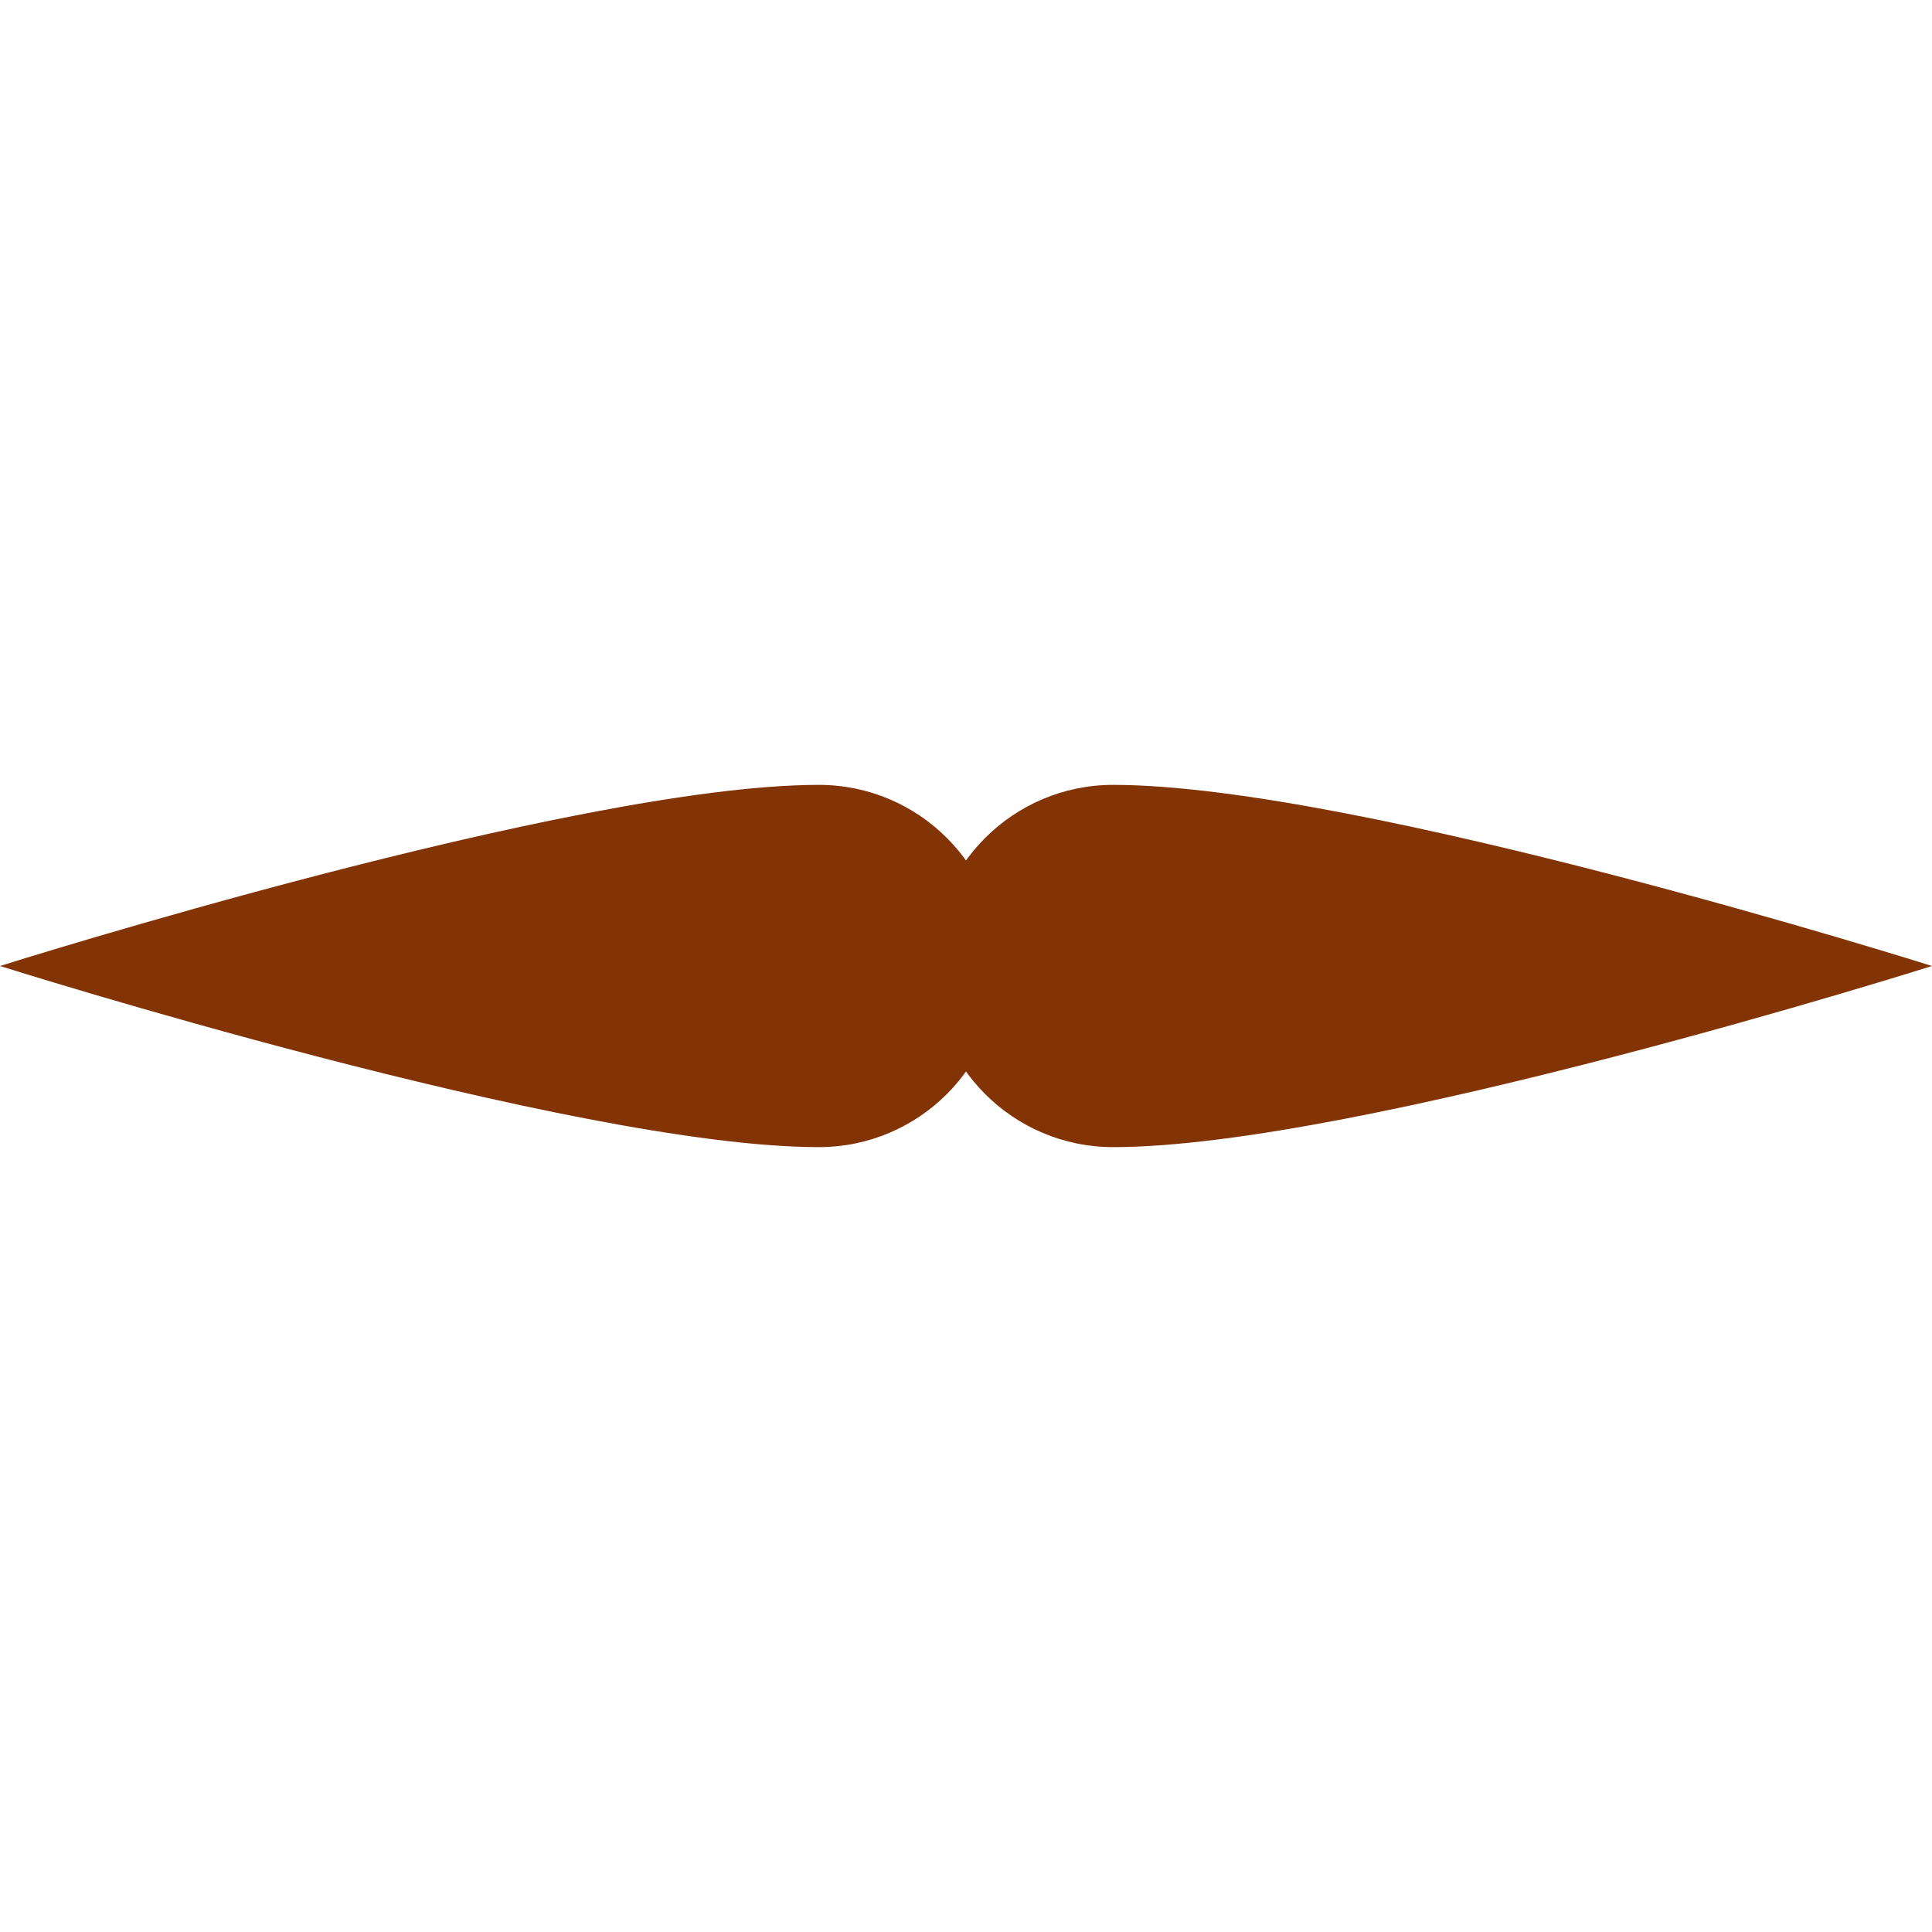
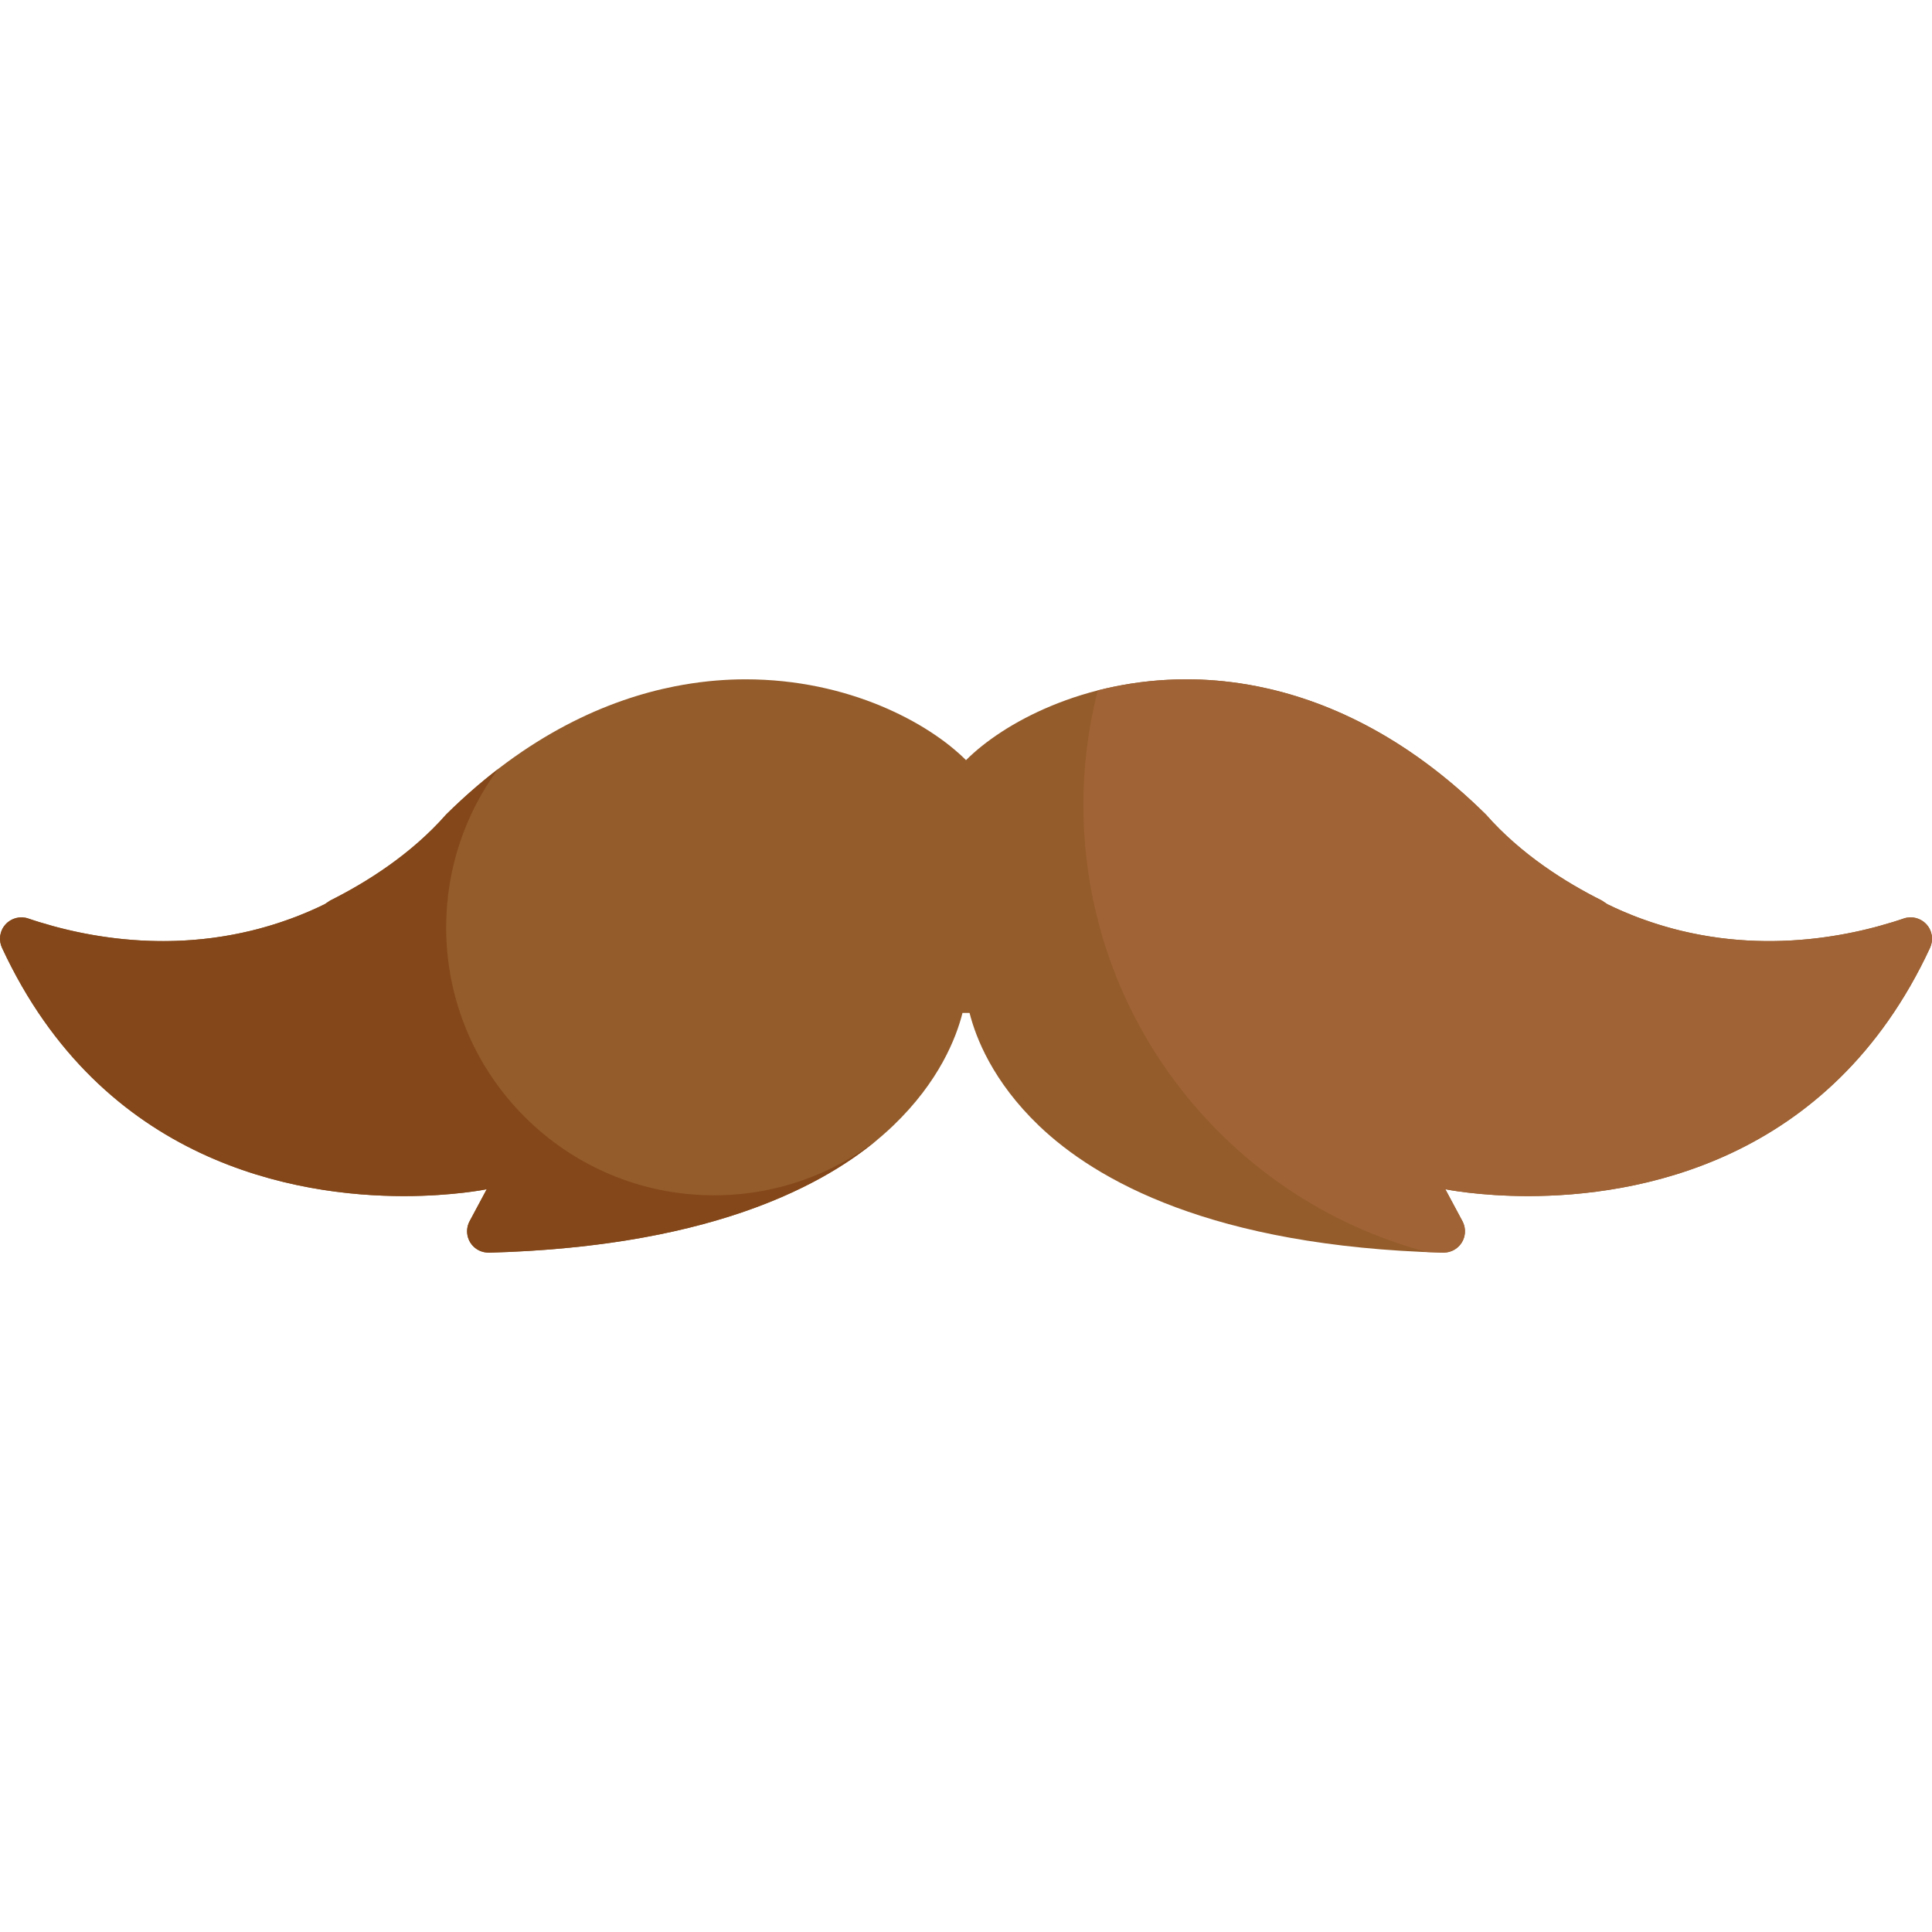
- <svg xmlns="http://www.w3.org/2000/svg" width="100%" height="100%" viewBox="0 0 512 512" version="1.1" xml:space="preserve" style="fill-rule:evenodd;clip-rule:evenodd;stroke-linejoin:round;stroke-miterlimit:2;">
-   <path d="M0,256c0,0 151.9,48 217,48c26.492,0 48,-21.508 48,-48c0,-26.492 -21.508,-48 -48,-48c-65.1,0 -217,48 -217,48Z" style="fill:#833406;" />
-   <path d="M512,256c0,0 -151.9,48 -217,48c-26.492,0 -48,-21.508 -48,-48c0,-26.492 21.508,-48 48,-48c65.1,0 217,48 217,48Z" style="fill:#833406;" />
+ <svg xmlns="http://www.w3.org/2000/svg" version="1.1" id="Layer_1" x="0px" y="0px" viewBox="0 0 512.004 512.004" style="enable-background:new 0 0 512.004 512.004;" xml:space="preserve">
+   <path style="fill:#945C2B;" d="M511.981,248.274c-0.011-0.113-0.01-0.227-0.026-0.339c-0.007-0.049-0.025-0.095-0.032-0.144  c-0.134-0.755-0.41-1.483-0.842-2.137c-0.014-0.02-0.031-0.039-0.044-0.058c-0.142-0.21-0.297-0.415-0.469-0.607  c-0.015-0.017-0.032-0.029-0.046-0.045c-1.516-1.648-3.861-2.253-5.986-1.535l-0.02,0.007l-0.368,0.125  c-0.016,0.006-0.033,0.011-0.049,0.016c-0.346,0.116-0.71,0.236-1.126,0.37l-0.154,0.05c-0.424,0.137-0.875,0.279-1.257,0.397  l-0.058,0.017c-0.009,0.002-0.017,0.006-0.025,0.008l-0.079,0.022l-3.379,0.982l-1.56,0.416c-0.509,0.133-1.033,0.264-1.532,0.385  l-0.023,0.006c-0.005,0.001-0.008,0.002-0.011,0.003l-0.208,0.049l-0.067,0.016c-0.445,0.108-0.847,0.203-1.241,0.292  c-0.039,0.009-0.08,0.019-0.121,0.028l-0.215,0.049l-0.284,0.065c-0.448,0.099-0.823,0.181-1.189,0.259l-0.648,0.136  c-0.383,0.079-0.77,0.155-1.156,0.231l-0.606,0.119c-0.003,0.001-0.007,0.001-0.009,0.001l-0.02,0.003  c-0.21,0.04-0.445,0.082-0.668,0.121c-0.257,0.048-0.511,0.095-0.775,0.142l-0.321,0.058c-0.599,0.103-1.207,0.203-1.779,0.293  l-0.014,0.002c-0.011,0.001-0.022,0.003-0.031,0.005l-0.56,0.084c-0.071,0.01-0.144,0.02-0.214,0.031  c-0.363,0.054-0.726,0.109-1.074,0.157l-0.429,0.058l-0.315,0.043c-0.265,0.035-0.544,0.069-0.82,0.104  c-0.131,0.017-0.264,0.034-0.395,0.05l-0.562,0.067l-0.197,0.024c-0.42,0.048-0.875,0.096-1.335,0.144l-0.347,0.035l-0.254,0.026  c-0.009,0.001-0.018,0.001-0.025,0.002l-0.017,0.001c-0.263,0.025-0.551,0.048-0.826,0.071c-0.365,0.033-0.736,0.069-1.087,0.096  l-0.02,0.001c-0.005,0-0.007,0.001-0.009,0.001l-0.128,0.009l-0.232,0.017c-0.556,0.041-1.114,0.079-1.646,0.111l-0.029,0.002  l-0.725,0.039c-0.383,0.02-0.776,0.037-1.175,0.054c-0.053,0.002-0.112,0.006-0.164,0.008h-0.009c-0.009,0-0.019,0.001-0.028,0.001  l-0.454,0.016l-0.315,0.011c-0.007,0-0.014,0.001-0.02,0.001h-0.002c-0.436,0.014-0.897,0.025-1.369,0.034l-0.614,0.01l-0.139,0.002  c0,0-0.002,0-0.003,0l-0.029,0.001c-0.279,0.003-0.591,0.003-0.902,0.005c-0.052,0-0.105,0.001-0.156,0.001h-0.009  c-0.002,0-0.002,0-0.005,0h-0.044l-0.668-0.001l-0.164,0.001h-0.019h-0.01h-0.025l-0.142-0.001c-0.595-0.006-1.23-0.02-1.866-0.039  c-0.066-0.001-0.138-0.001-0.203-0.003h-0.007c-0.016-0.001-0.028-0.001-0.043-0.001l-0.477-0.019l-0.168-0.006  c-0.519-0.019-1.037-0.041-1.525-0.066l-0.007-0.001c-0.006,0-0.011,0-0.016,0l-0.845-0.049c-0.167-0.01-0.334-0.023-0.502-0.034  c-0.301-0.019-0.604-0.039-0.896-0.06l-0.248-0.019l-0.657-0.051c-0.404-0.034-0.836-0.075-1.266-0.117  c-0.077-0.007-0.153-0.014-0.23-0.022l-0.75-0.074c-0.005-0.001-0.009-0.001-0.014-0.001l-0.02-0.001  c-0.011-0.001-0.025-0.003-0.037-0.005c-0.721-0.076-1.445-0.161-2.115-0.247l-0.054-0.007c-0.01-0.001-0.022-0.002-0.029-0.003  l-0.223-0.032l-0.128-0.018c-0.646-0.086-1.288-0.177-1.886-0.269l-0.023-0.003c-0.01-0.001-0.019-0.002-0.027-0.003l-0.81-0.13  c-0.506-0.083-1.016-0.168-1.527-0.259l-0.927-0.171c-0.401-0.076-0.821-0.16-1.237-0.245c-0.077-0.016-0.155-0.029-0.232-0.045  l-0.889-0.185c-0.005,0-0.009-0.001-0.014-0.002l-0.018-0.003c-0.346-0.074-0.718-0.161-1.084-0.245  c-0.223-0.052-0.438-0.096-0.668-0.151l-0.582-0.134c-0.002,0-0.002-0.001-0.005-0.001l-0.053-0.012  c-0.469-0.113-0.968-0.24-1.471-0.37c-0.261-0.068-0.523-0.135-0.776-0.203l-0.116-0.032l-0.646-0.179  c-0.127-0.035-0.255-0.073-0.382-0.109c-0.431-0.12-0.864-0.24-1.267-0.359l-0.791-0.24l-0.18-0.054  c-0.053-0.017-0.111-0.035-0.165-0.052c-0.478-0.148-0.915-0.286-1.324-0.419c-0.011-0.003-0.022-0.007-0.032-0.01l-0.404-0.134  l-0.518-0.17c-0.011-0.003-0.02-0.007-0.028-0.01l-0.014-0.005c-0.499-0.168-1.031-0.355-1.571-0.546l-0.293-0.104l-0.543-0.194  c-0.002-0.001-0.005-0.002-0.008-0.003l-0.043-0.015c-0.414-0.152-0.843-0.313-1.277-0.478c-0.349-0.134-0.693-0.266-1.026-0.399  l-0.284-0.117c-0.789-0.317-1.499-0.612-2.161-0.895l-0.929-0.408c-0.526-0.231-1.054-0.468-1.518-0.682l-0.033-0.016  c-0.012-0.006-0.023-0.01-0.034-0.016l-1.594-0.761l-0.124-0.059v-0.001l-0.002-0.001l-1.464-0.975  c-9.503-4.754-21.409-12.185-30.742-22.817c-21.5-21.225-42.873-30.434-60.526-33.935c-0.002-0.001-0.005-0.001-0.007-0.001  c-0.762-0.151-1.518-0.291-2.266-0.421c-0.031-0.006-0.061-0.01-0.091-0.015c-0.719-0.125-1.434-0.24-2.139-0.347  c-0.066-0.01-0.129-0.018-0.194-0.027c-0.671-0.1-1.336-0.193-1.993-0.278c-0.101-0.012-0.201-0.023-0.302-0.035  c-0.617-0.077-1.233-0.15-1.839-0.214c-0.146-0.016-0.288-0.027-0.433-0.042c-0.559-0.057-1.114-0.111-1.662-0.156  c-0.189-0.016-0.373-0.027-0.562-0.042c-0.496-0.039-0.995-0.077-1.484-0.108c-0.25-0.016-0.493-0.025-0.74-0.039  c-0.419-0.023-0.842-0.048-1.255-0.065c-0.351-0.015-0.696-0.022-1.043-0.032c-0.3-0.009-0.603-0.022-0.898-0.027  c-0.641-0.012-1.271-0.019-1.893-0.019c-27.317,0-48.55,11.538-58.43,21.418l0,0c-9.881-9.881-31.113-21.418-58.431-21.418  c-0.621,0-1.252,0.007-1.892,0.019c-0.296,0.006-0.598,0.018-0.898,0.027c-0.348,0.01-0.691,0.018-1.043,0.032  c-0.414,0.017-0.836,0.042-1.255,0.065c-0.248,0.014-0.491,0.023-0.74,0.039c-0.489,0.031-0.987,0.069-1.484,0.108  c-0.189,0.015-0.373,0.026-0.562,0.042c-0.547,0.045-1.104,0.1-1.662,0.156c-0.145,0.015-0.287,0.026-0.433,0.042  c-0.606,0.063-1.221,0.137-1.839,0.214c-0.102,0.012-0.202,0.023-0.303,0.035c-0.658,0.084-1.322,0.178-1.993,0.278  c-0.065,0.01-0.128,0.018-0.194,0.027c-0.705,0.106-1.42,0.222-2.139,0.347c-0.029,0.005-0.06,0.009-0.091,0.015  c-0.748,0.13-1.503,0.271-2.266,0.421c-0.002,0.001-0.005,0.001-0.007,0.001c-17.653,3.501-39.025,12.71-60.526,33.935  c-9.333,10.632-21.239,18.063-30.742,22.817l-1.464,0.975l-0.002,0.001v0.001l-0.123,0.059l-1.594,0.761  c-0.012,0.006-0.024,0.01-0.034,0.016l-0.033,0.016c-0.465,0.214-0.994,0.451-1.518,0.682l-0.929,0.408  c-0.662,0.283-1.372,0.577-2.161,0.895l-0.284,0.117c-0.333,0.133-0.68,0.265-1.026,0.399c-0.434,0.165-0.863,0.326-1.277,0.478  l-0.043,0.015c-0.003,0.001-0.006,0.002-0.008,0.003l-0.544,0.194l-0.292,0.104c-0.539,0.191-1.073,0.378-1.571,0.546l-0.014,0.005  c-0.009,0.003-0.018,0.007-0.028,0.01l-0.518,0.17l-0.404,0.134c-0.011,0.003-0.022,0.007-0.032,0.01  c-0.409,0.134-0.846,0.271-1.324,0.419c-0.056,0.017-0.113,0.036-0.165,0.052l-0.181,0.054l-0.79,0.24  c-0.402,0.119-0.836,0.239-1.267,0.359c-0.127,0.036-0.255,0.074-0.382,0.109l-0.646,0.179l-0.116,0.032  c-0.253,0.068-0.514,0.135-0.776,0.203c-0.503,0.13-1.002,0.257-1.471,0.37l-0.054,0.012c-0.001,0.001-0.001,0.001-0.003,0.001  l-0.582,0.134c-0.23,0.054-0.445,0.1-0.668,0.151c-0.366,0.084-0.739,0.171-1.084,0.245l-0.018,0.003  c-0.005,0.001-0.009,0.002-0.014,0.002l-0.889,0.185c-0.077,0.016-0.155,0.029-0.232,0.045c-0.416,0.085-0.836,0.169-1.237,0.245  l-0.927,0.171c-0.511,0.091-1.02,0.177-1.527,0.259l-0.81,0.13c-0.009,0.001-0.018,0.002-0.028,0.003l-0.022,0.003  c-0.598,0.092-1.241,0.184-1.886,0.269l-0.128,0.018l-0.223,0.032c-0.01,0.001-0.02,0.002-0.029,0.003l-0.054,0.007  c-0.671,0.086-1.395,0.17-2.115,0.247c-0.014,0.001-0.026,0.003-0.037,0.005l-0.02,0.001c-0.005,0.001-0.009,0.001-0.014,0.001  l-0.75,0.074c-0.077,0.008-0.154,0.014-0.23,0.022c-0.429,0.042-0.861,0.083-1.266,0.117l-0.657,0.051l-0.248,0.019  c-0.292,0.022-0.595,0.041-0.896,0.06c-0.169,0.011-0.336,0.024-0.502,0.034l-0.845,0.049c-0.005,0-0.01,0-0.016,0l-0.007,0.001  c-0.488,0.025-1.006,0.048-1.525,0.066l-0.168,0.006l-0.477,0.019c-0.015,0-0.027,0-0.043,0.001h-0.007  c-0.065,0.002-0.137,0.002-0.203,0.003c-0.637,0.018-1.271,0.032-1.866,0.039l-0.142,0.001h-0.024h-0.01h-0.019l-0.164-0.001  l-0.668,0.001h-0.044c-0.002,0-0.002,0-0.005,0h-0.009c-0.051,0-0.104-0.001-0.156-0.001c-0.31-0.001-0.623-0.001-0.902-0.005  l-0.029-0.001c-0.001,0-0.003,0-0.003,0l-0.139-0.002l-0.615-0.01c-0.471-0.009-0.931-0.02-1.368-0.034h-0.002  c-0.007,0-0.014-0.001-0.02-0.001l-0.315-0.011l-0.454-0.016c-0.011-0.001-0.02-0.001-0.028-0.001h-0.009  c-0.052-0.002-0.111-0.006-0.164-0.008c-0.399-0.017-0.792-0.034-1.175-0.054l-0.725-0.039l-0.029-0.002  c-0.532-0.032-1.091-0.069-1.646-0.111l-0.232-0.017l-0.128-0.009c-0.002,0-0.006-0.001-0.009-0.001l-0.02-0.001  c-0.35-0.027-0.722-0.063-1.087-0.096c-0.274-0.024-0.562-0.046-0.826-0.071l-0.017-0.001c-0.008-0.001-0.017-0.001-0.025-0.002  l-0.254-0.026l-0.347-0.035c-0.46-0.048-0.915-0.096-1.335-0.144l-0.197-0.024l-0.562-0.067c-0.13-0.016-0.263-0.034-0.395-0.05  c-0.275-0.035-0.554-0.069-0.82-0.104l-0.315-0.043l-0.431-0.058c-0.348-0.049-0.71-0.103-1.073-0.157  c-0.071-0.01-0.144-0.02-0.214-0.031l-0.56-0.084c-0.01-0.001-0.02-0.003-0.031-0.005l-0.014-0.002  c-0.573-0.091-1.179-0.189-1.779-0.293l-0.321-0.058c-0.263-0.048-0.518-0.094-0.775-0.142c-0.222-0.041-0.458-0.082-0.668-0.121  l-0.02-0.003c-0.002-0.001-0.006-0.001-0.009-0.001l-0.606-0.119c-0.385-0.076-0.773-0.152-1.155-0.231l-0.648-0.136  c-0.366-0.078-0.742-0.161-1.188-0.259l-0.286-0.065l-0.214-0.049c-0.04-0.009-0.082-0.019-0.12-0.028  c-0.393-0.09-0.795-0.185-1.241-0.292l-0.067-0.016l-0.208-0.049c-0.003-0.001-0.007-0.002-0.011-0.003l-0.023-0.006  c-0.497-0.121-1.022-0.254-1.532-0.385l-1.56-0.416l-3.379-0.982l-0.079-0.022c-0.009-0.002-0.018-0.006-0.026-0.008l-0.058-0.017  c-0.382-0.118-0.833-0.259-1.258-0.397l-0.153-0.05c-0.416-0.135-0.781-0.255-1.126-0.37c-0.016-0.005-0.033-0.01-0.049-0.016  l-0.369-0.125l-0.02-0.007c-2.124-0.718-4.47-0.113-5.986,1.535c-0.015,0.017-0.032,0.029-0.046,0.045  c-0.172,0.193-0.327,0.398-0.469,0.607c-0.014,0.02-0.031,0.039-0.044,0.058c-0.432,0.654-0.708,1.382-0.842,2.137  c-0.008,0.049-0.026,0.095-0.032,0.144c-0.017,0.112-0.016,0.225-0.026,0.339c-0.086,0.97,0.063,1.963,0.491,2.883  c26.574,57.271,78.141,65.822,106.517,65.822c13.064,0,21.899-1.804,21.942-1.813l0.003-0.001l0,0h0.002l-4.312,8.052  c-0.002,0.003-0.005,0.007-0.007,0.01l-0.216,0.407c-0.707,1.318-0.85,2.84-0.449,4.238c0.012,0.043,0.026,0.085,0.04,0.128  c0.139,0.445,0.331,0.876,0.581,1.284c0.113,0.182,0.24,0.353,0.372,0.519c0.049,0.062,0.097,0.121,0.148,0.181  c0.429,0.5,0.938,0.915,1.502,1.234c0.067,0.037,0.133,0.074,0.199,0.109c0.544,0.279,1.135,0.467,1.752,0.563  c0.203,0.029,0.406,0.054,0.616,0.062c0.128,0.007,0.256,0.02,0.385,0.019c61.22-1.665,92.028-19.217,107.09-33.648  c12.224-11.713,16.732-23.325,18.384-29.881l0.937,0.003l0.937-0.003c1.652,6.557,6.16,18.168,18.384,29.881  c15.063,14.431,45.87,31.984,107.09,33.648c0.129,0.002,0.257-0.012,0.385-0.019c0.21-0.008,0.414-0.032,0.616-0.062  c0.616-0.096,1.207-0.284,1.752-0.563c0.067-0.035,0.133-0.071,0.199-0.109c0.564-0.318,1.073-0.733,1.502-1.234  c0.051-0.06,0.1-0.119,0.148-0.181c0.131-0.165,0.258-0.337,0.372-0.519c0.25-0.407,0.442-0.838,0.581-1.284  c0.012-0.043,0.028-0.085,0.04-0.128c0.401-1.398,0.257-2.921-0.449-4.238l-0.216-0.407c-0.002-0.003-0.005-0.007-0.007-0.01  l-4.313-8.052h0.002l0,0l0.005,0.001c0.042,0.009,8.878,1.813,21.942,1.813c28.375,0,79.943-8.552,106.517-65.822  C511.918,250.238,512.066,249.244,511.981,248.274z" />
+   <path style="fill:#844719;" d="M189.237,316.77c-39.21,0-70.997-31.787-70.997-70.997c0-15.696,5.103-30.195,13.727-41.948  c-4.544,3.497-9.13,7.476-13.718,12.008c-9.333,10.632-21.239,18.063-30.742,22.817l-1.464,0.975l-0.002,0.001v0.001l-0.123,0.059  l-1.594,0.761c-0.012,0.006-0.024,0.01-0.034,0.016l-0.033,0.016c-0.465,0.214-0.994,0.451-1.518,0.682l-0.929,0.408  c-0.662,0.283-1.372,0.577-2.161,0.895l-0.284,0.117c-0.333,0.133-0.68,0.265-1.026,0.399c-0.434,0.165-0.863,0.326-1.277,0.478  l-0.043,0.015c-0.003,0.001-0.006,0.002-0.008,0.003l-0.544,0.194l-0.292,0.104c-0.539,0.191-1.073,0.378-1.571,0.546l-0.014,0.005  c-0.009,0.003-0.018,0.007-0.028,0.01l-0.518,0.17l-0.404,0.134c-0.011,0.003-0.022,0.007-0.032,0.01  c-0.409,0.134-0.846,0.271-1.324,0.419c-0.056,0.017-0.113,0.036-0.165,0.052l-0.181,0.054l-0.79,0.24  c-0.402,0.119-0.836,0.239-1.267,0.359c-0.127,0.036-0.255,0.074-0.382,0.109l-0.646,0.179l-0.116,0.032  c-0.253,0.068-0.514,0.135-0.776,0.203c-0.503,0.13-1.002,0.257-1.471,0.37l-0.054,0.012c-0.001,0.001-0.001,0.001-0.003,0.001  l-0.582,0.134c-0.23,0.054-0.445,0.1-0.668,0.151c-0.366,0.084-0.739,0.171-1.084,0.245l-0.018,0.003  c-0.005,0.001-0.009,0.002-0.014,0.002l-0.889,0.185c-0.077,0.016-0.155,0.029-0.232,0.045c-0.416,0.085-0.836,0.169-1.237,0.245  l-0.927,0.171c-0.511,0.091-1.02,0.177-1.527,0.259l-0.81,0.13c-0.009,0.001-0.018,0.002-0.028,0.003l-0.022,0.003  c-0.598,0.092-1.241,0.184-1.886,0.269l-0.128,0.018l-0.223,0.032c-0.01,0.001-0.02,0.002-0.029,0.003l-0.054,0.007  c-0.671,0.086-1.395,0.17-2.115,0.247c-0.014,0.001-0.026,0.003-0.037,0.005l-0.02,0.001c-0.005,0.001-0.009,0.001-0.014,0.001  l-0.75,0.074c-0.077,0.008-0.154,0.014-0.23,0.022c-0.429,0.042-0.861,0.083-1.266,0.117l-0.657,0.051l-0.248,0.019  c-0.292,0.022-0.595,0.041-0.896,0.06c-0.169,0.011-0.336,0.024-0.502,0.034l-0.845,0.049c-0.005,0-0.01,0-0.016,0l-0.007,0.001  c-0.488,0.025-1.006,0.048-1.525,0.066l-0.168,0.006l-0.477,0.019c-0.015,0-0.027,0-0.043,0.001h-0.007  c-0.065,0.002-0.137,0.002-0.203,0.003c-0.637,0.018-1.271,0.032-1.866,0.039l-0.142,0.001h-0.024h-0.01h-0.019L43.82,249.4  l-0.668,0.001h-0.044c-0.002,0-0.002,0-0.005,0h-0.009c-0.051,0-0.104-0.001-0.156-0.001c-0.31-0.001-0.623-0.001-0.902-0.005  l-0.029-0.001c-0.001,0-0.003,0-0.003,0l-0.139-0.002l-0.615-0.01c-0.471-0.009-0.931-0.02-1.368-0.034h-0.002  c-0.007,0-0.014-0.001-0.02-0.001l-0.315-0.011l-0.454-0.016c-0.011-0.001-0.02-0.001-0.028-0.001h-0.009  c-0.052-0.002-0.111-0.006-0.164-0.008c-0.399-0.017-0.792-0.034-1.175-0.054l-0.725-0.039l-0.029-0.002  c-0.532-0.032-1.091-0.069-1.646-0.111l-0.232-0.017l-0.128-0.009c-0.002,0-0.006-0.001-0.009-0.001l-0.02-0.001  c-0.35-0.027-0.722-0.063-1.087-0.096c-0.274-0.024-0.562-0.046-0.826-0.071l-0.017-0.001c-0.008-0.001-0.017-0.001-0.025-0.002  l-0.254-0.026l-0.347-0.035c-0.46-0.048-0.915-0.096-1.335-0.144l-0.197-0.024l-0.562-0.067c-0.13-0.016-0.263-0.034-0.395-0.05  c-0.275-0.035-0.554-0.069-0.82-0.104l-0.315-0.043l-0.431-0.058c-0.348-0.049-0.71-0.103-1.073-0.157  c-0.071-0.01-0.144-0.02-0.214-0.031l-0.56-0.084c-0.01-0.001-0.02-0.003-0.031-0.005l-0.014-0.002  c-0.573-0.091-1.179-0.189-1.779-0.293l-0.321-0.058c-0.263-0.048-0.518-0.094-0.775-0.142c-0.222-0.041-0.458-0.082-0.668-0.121  l-0.02-0.003c-0.002-0.001-0.006-0.001-0.009-0.001l-0.606-0.119c-0.385-0.076-0.773-0.152-1.155-0.231l-0.648-0.136  c-0.366-0.078-0.742-0.161-1.188-0.259l-0.286-0.065l-0.214-0.049c-0.04-0.009-0.082-0.019-0.12-0.028  c-0.393-0.089-0.795-0.185-1.241-0.292l-0.067-0.016l-0.208-0.049c-0.003-0.001-0.007-0.002-0.011-0.003l-0.023-0.006  c-0.497-0.121-1.022-0.254-1.532-0.385l-1.56-0.416l-3.379-0.982l-0.079-0.022c-0.009-0.002-0.018-0.006-0.026-0.008l-0.058-0.017  c-0.382-0.118-0.833-0.259-1.258-0.397l-0.153-0.05c-0.416-0.135-0.781-0.255-1.126-0.37c-0.016-0.005-0.033-0.01-0.049-0.016  l-0.369-0.125l-0.02-0.007c-2.124-0.718-4.47-0.113-5.986,1.535c-0.015,0.017-0.032,0.029-0.046,0.045  c-0.172,0.193-0.327,0.398-0.469,0.607c-0.014,0.02-0.031,0.039-0.044,0.058c-0.432,0.654-0.708,1.382-0.842,2.137  c-0.008,0.049-0.026,0.095-0.032,0.144c-0.017,0.112-0.016,0.225-0.026,0.339c-0.086,0.97,0.063,1.963,0.491,2.883  c26.574,57.271,78.141,65.822,106.517,65.822c13.064,0,21.899-1.804,21.942-1.813l0.003-0.001h0.002l-4.312,8.052  c-0.002,0.003-0.005,0.007-0.007,0.01l-0.216,0.407c-0.707,1.318-0.85,2.84-0.449,4.238c0.012,0.043,0.026,0.085,0.04,0.128  c0.139,0.445,0.331,0.876,0.581,1.284c0.113,0.182,0.24,0.353,0.372,0.519c0.049,0.062,0.097,0.121,0.148,0.181  c0.429,0.5,0.938,0.915,1.502,1.234c0.067,0.037,0.133,0.074,0.199,0.109c0.544,0.279,1.135,0.467,1.752,0.563  c0.203,0.029,0.406,0.054,0.616,0.062c0.128,0.007,0.256,0.02,0.385,0.019c55.982-1.523,86.522-16.328,102.858-29.887  C220.48,311.288,205.503,316.77,189.237,316.77z" />
+   <path style="fill:#A06335;" d="M511.885,249.919c0.015-0.071,0.034-0.142,0.045-0.213c0.036-0.224,0.059-0.451,0.067-0.676  c0.002-0.011,0.003-0.024,0.005-0.035c0.007-0.24,0-0.482-0.02-0.722c-0.011-0.113-0.01-0.227-0.026-0.339  c-0.002-0.011-0.005-0.023-0.007-0.033c-0.007-0.039-0.02-0.076-0.026-0.116c-0.06-0.34-0.16-0.672-0.279-0.997  c-0.024-0.061-0.044-0.123-0.071-0.184c-0.133-0.33-0.292-0.65-0.492-0.952c-0.014-0.02-0.031-0.039-0.044-0.058  c-0.142-0.21-0.297-0.415-0.469-0.607c-0.018-0.02-0.04-0.036-0.059-0.057c-0.756-0.818-1.716-1.378-2.752-1.644  c-0.011-0.002-0.023-0.003-0.033-0.006c-0.249-0.062-0.502-0.11-0.758-0.138c-0.057-0.006-0.112-0.002-0.168-0.007  c-0.213-0.017-0.426-0.032-0.64-0.024c-0.121,0.005-0.242,0.026-0.364,0.039c-0.15,0.015-0.3,0.022-0.451,0.049  c-0.272,0.049-0.542,0.118-0.808,0.208l-0.39,0.131c-0.029,0.01-0.062,0.02-0.093,0.031c-0.332,0.111-0.683,0.227-1.082,0.356  l-0.154,0.05c-0.424,0.137-0.875,0.279-1.256,0.397l-0.062,0.018c-0.008,0.002-0.015,0.005-0.022,0.007l-0.069,0.019l-3.39,0.986  l-1.56,0.416c-0.509,0.133-1.033,0.264-1.532,0.385l-0.023,0.006c-0.005,0.001-0.008,0.002-0.011,0.003l-0.102,0.024l-0.172,0.041  c-0.44,0.107-0.838,0.201-1.227,0.289c-0.005,0.001-0.01,0.002-0.014,0.003c-0.039,0.009-0.08,0.019-0.121,0.028l-0.213,0.048  l-0.288,0.065c-0.448,0.099-0.823,0.181-1.189,0.259l-0.648,0.136c-0.383,0.079-0.77,0.155-1.156,0.231l-0.606,0.119  c-0.003,0.001-0.007,0.001-0.009,0.001l-0.02,0.003c-0.126,0.024-0.265,0.049-0.401,0.072c-0.344,0.065-0.687,0.128-1.041,0.19  l-0.321,0.058c-0.599,0.103-1.207,0.203-1.779,0.293l-0.014,0.002c-0.011,0.001-0.022,0.003-0.031,0.005l-0.56,0.084  c-0.023,0.003-0.044,0.007-0.067,0.009c-0.416,0.062-0.826,0.123-1.222,0.179l-0.429,0.058l-0.315,0.043  c-0.265,0.035-0.544,0.069-0.82,0.104c-0.131,0.017-0.264,0.034-0.395,0.05l-0.689,0.083l-0.069,0.008  c-0.42,0.048-0.875,0.096-1.335,0.144l-0.347,0.035l-0.254,0.026c-0.009,0.001-0.018,0.001-0.025,0.002l-0.017,0.001  c-0.116,0.011-0.241,0.022-0.363,0.032c-0.523,0.049-1.049,0.096-1.549,0.136l-0.02,0.001c-0.005,0-0.007,0.001-0.009,0.001  l-0.045,0.003l-0.315,0.023c-0.556,0.041-1.114,0.079-1.646,0.111l-0.029,0.002l-0.725,0.039c-0.324,0.017-0.661,0.032-0.998,0.045  c-0.112,0.005-0.232,0.011-0.341,0.016h-0.009c-0.009,0-0.019,0.001-0.028,0.001l-0.454,0.016l-0.315,0.011  c-0.007,0-0.014,0.001-0.02,0.001h-0.002c-0.436,0.014-0.897,0.025-1.369,0.034l-0.267,0.005l-0.486,0.009c-0.001,0-0.003,0-0.005,0  l-0.028,0.001c-0.17,0.001-0.361,0.002-0.548,0.003c-0.17,0.001-0.342,0.002-0.509,0.002h-0.009c-0.002,0-0.002,0-0.005,0h-0.044  h-0.286l-0.411-0.001l-0.135,0.001h-0.019h-0.01h-0.025l-0.142-0.001c-0.511-0.005-1.058-0.018-1.603-0.033  c-0.152-0.005-0.317-0.005-0.466-0.009h-0.007c-0.016-0.001-0.028-0.001-0.043-0.001l-0.373-0.015l-0.272-0.01  c-0.519-0.019-1.037-0.041-1.525-0.066l-0.014-0.001c-0.002,0-0.007,0-0.009,0l-0.845-0.049c-0.126-0.008-0.254-0.017-0.381-0.025  c-0.342-0.023-0.687-0.044-1.019-0.068l-0.248-0.019l-0.657-0.051c-0.404-0.034-0.836-0.075-1.266-0.117  c-0.077-0.007-0.153-0.014-0.23-0.022l-0.75-0.074c-0.009-0.001-0.016-0.001-0.025-0.003h-0.009  c-0.011-0.001-0.023-0.003-0.034-0.003c-0.357-0.039-0.716-0.078-1.067-0.119c-0.359-0.042-0.713-0.085-1.051-0.128l-0.054-0.007  c-0.01-0.001-0.022-0.002-0.029-0.003l-0.181-0.026l-0.17-0.024c-0.646-0.086-1.288-0.177-1.886-0.269l-0.034-0.006  c-0.006-0.001-0.011-0.001-0.016-0.002l-0.81-0.13c-0.506-0.083-1.016-0.168-1.527-0.259l-0.927-0.171  c-0.312-0.059-0.639-0.125-0.964-0.19c-0.167-0.034-0.338-0.066-0.505-0.1l-0.889-0.185c-0.005-0.001-0.009-0.002-0.014-0.002  l-0.018-0.003c-0.346-0.074-0.718-0.161-1.084-0.245c-0.223-0.052-0.438-0.096-0.668-0.151l-0.582-0.134  c-0.006-0.001-0.011-0.003-0.016-0.003l-0.042-0.009c-0.082-0.02-0.174-0.044-0.259-0.065c-0.407-0.1-0.81-0.202-1.21-0.305  c0,0,0-0.001-0.001-0.001c-0.261-0.068-0.523-0.135-0.776-0.203l-0.309-0.086l-0.451-0.125c-0.082-0.023-0.164-0.046-0.246-0.07  c-0.478-0.133-0.957-0.266-1.403-0.399l-0.791-0.24l-0.18-0.054c-0.046-0.015-0.097-0.031-0.144-0.046  c-0.489-0.151-0.931-0.29-1.347-0.425l-0.015-0.005c-0.006-0.002-0.012-0.003-0.017-0.006l-0.404-0.134l-0.518-0.17  c-0.011-0.003-0.02-0.007-0.028-0.01l-0.014-0.005c-0.499-0.168-1.031-0.355-1.571-0.546l-0.293-0.104l-0.543-0.194  c-0.006-0.002-0.011-0.005-0.018-0.007l-0.033-0.011c-0.125-0.045-0.259-0.097-0.388-0.145c-0.29-0.108-0.58-0.215-0.866-0.324  c-0.009-0.003-0.016-0.006-0.025-0.009c-0.349-0.134-0.693-0.266-1.026-0.399l-0.284-0.117c-0.789-0.317-1.499-0.612-2.161-0.895  l-0.929-0.408c-0.526-0.231-1.054-0.468-1.518-0.682l-0.033-0.016c-0.012-0.006-0.023-0.01-0.034-0.016l-1.594-0.761l-0.124-0.059  v-0.001l-0.002-0.001l-1.464-0.975c-9.503-4.754-21.409-12.185-30.742-22.817c-16.077-15.872-32.082-25.023-46.517-30.094  c-0.097-0.034-0.195-0.068-0.292-0.102c-1.648-0.574-3.277-1.094-4.883-1.566c-0.162-0.048-0.325-0.096-0.487-0.143  c-0.489-0.14-0.975-0.279-1.46-0.41c-0.163-0.044-0.324-0.086-0.487-0.129c-0.847-0.227-1.688-0.438-2.523-0.639  c-0.221-0.053-0.443-0.108-0.664-0.159c-0.41-0.095-0.819-0.187-1.226-0.276c-0.283-0.062-0.564-0.121-0.845-0.181  c-0.381-0.079-0.761-0.161-1.137-0.236c-0.008-0.001-0.016-0.002-0.023-0.005c-0.758-0.15-1.508-0.29-2.251-0.419  c-0.022-0.003-0.041-0.007-0.062-0.01c-0.011-0.001-0.02-0.003-0.032-0.006c-0.719-0.125-1.434-0.24-2.139-0.347  c-0.052-0.008-0.104-0.015-0.156-0.023c-0.025-0.003-0.049-0.007-0.074-0.01c-0.655-0.096-1.303-0.188-1.945-0.271  c-0.124-0.016-0.244-0.027-0.365-0.043c-0.6-0.075-1.199-0.145-1.788-0.207c-0.139-0.015-0.274-0.026-0.414-0.04  c-0.009-0.001-0.016-0.001-0.025-0.002c-0.556-0.057-1.11-0.11-1.656-0.155c-0.15-0.012-0.297-0.023-0.445-0.033  c-0.061-0.005-0.121-0.009-0.182-0.014c-0.474-0.036-0.947-0.073-1.412-0.102c-0.219-0.014-0.434-0.023-0.65-0.034  c-0.033-0.001-0.065-0.003-0.096-0.005c-0.419-0.023-0.842-0.048-1.252-0.065c-0.394-0.016-0.778-0.025-1.165-0.035  c-0.261-0.009-0.525-0.019-0.779-0.024c-0.641-0.012-1.271-0.019-1.893-0.019c-0.971,0-1.936,0.018-2.892,0.048  c-0.299,0.009-0.593,0.024-0.889,0.035c-0.668,0.026-1.335,0.058-1.994,0.097c-0.323,0.02-0.644,0.041-0.964,0.063  c-0.664,0.046-1.323,0.101-1.978,0.161c-0.276,0.026-0.552,0.048-0.826,0.075c-0.898,0.091-1.792,0.189-2.674,0.303  c-0.015,0.002-0.029,0.003-0.045,0.006c-0.927,0.119-1.841,0.254-2.75,0.399c-0.201,0.032-0.397,0.067-0.595,0.1  c-0.698,0.116-1.391,0.237-2.079,0.367c-0.241,0.045-0.483,0.093-0.724,0.14c-0.671,0.131-1.335,0.27-1.992,0.415  c-0.205,0.045-0.41,0.088-0.613,0.135c-0.843,0.19-1.677,0.389-2.498,0.599c-0.002,0.001-0.005,0.001-0.006,0.001  c-2.48,9.719-3.801,19.902-3.801,30.393c0,56.807,38.662,104.579,91.106,118.455c1.388,0.057,2.775,0.112,4.195,0.151  c0.128,0.002,0.257-0.012,0.385-0.019c0.208-0.008,0.414-0.032,0.617-0.062c0.306-0.048,0.603-0.118,0.893-0.211  c0.005-0.001,0.01-0.003,0.015-0.005c0.29-0.093,0.572-0.21,0.842-0.348c0.02-0.01,0.039-0.02,0.059-0.032  c0.048-0.025,0.095-0.05,0.142-0.076c0.276-0.158,0.54-0.338,0.787-0.54c0.009-0.007,0.018-0.015,0.026-0.022  c0.246-0.204,0.477-0.427,0.689-0.673c0.007-0.009,0.014-0.018,0.023-0.026c0.042-0.051,0.085-0.102,0.126-0.155  c0.131-0.165,0.258-0.337,0.372-0.519c0.25-0.407,0.441-0.837,0.58-1.283c0.014-0.043,0.028-0.086,0.041-0.13  c0.097-0.339,0.161-0.684,0.194-1.033c0.001-0.02,0.003-0.039,0.005-0.059c0.091-1.071-0.12-2.165-0.646-3.145l-0.216-0.407  c-0.002-0.003-0.005-0.007-0.007-0.01l-4.313-8.052h0.002l0.005,0.001c0.042,0.009,8.878,1.813,21.942,1.813  c28.375,0,79.943-8.552,106.517-65.822c0.111-0.239,0.199-0.484,0.275-0.731C511.817,250.259,511.851,250.089,511.885,249.919z" />
+   <g>
+ </g>
+   <g>
+ </g>
+   <g>
+ </g>
+   <g>
+ </g>
+   <g>
+ </g>
+   <g>
+ </g>
+   <g>
+ </g>
+   <g>
+ </g>
+   <g>
+ </g>
+   <g>
+ </g>
+   <g>
+ </g>
+   <g>
+ </g>
+   <g>
+ </g>
+   <g>
+ </g>
+   <g>
+ </g>
</svg>
